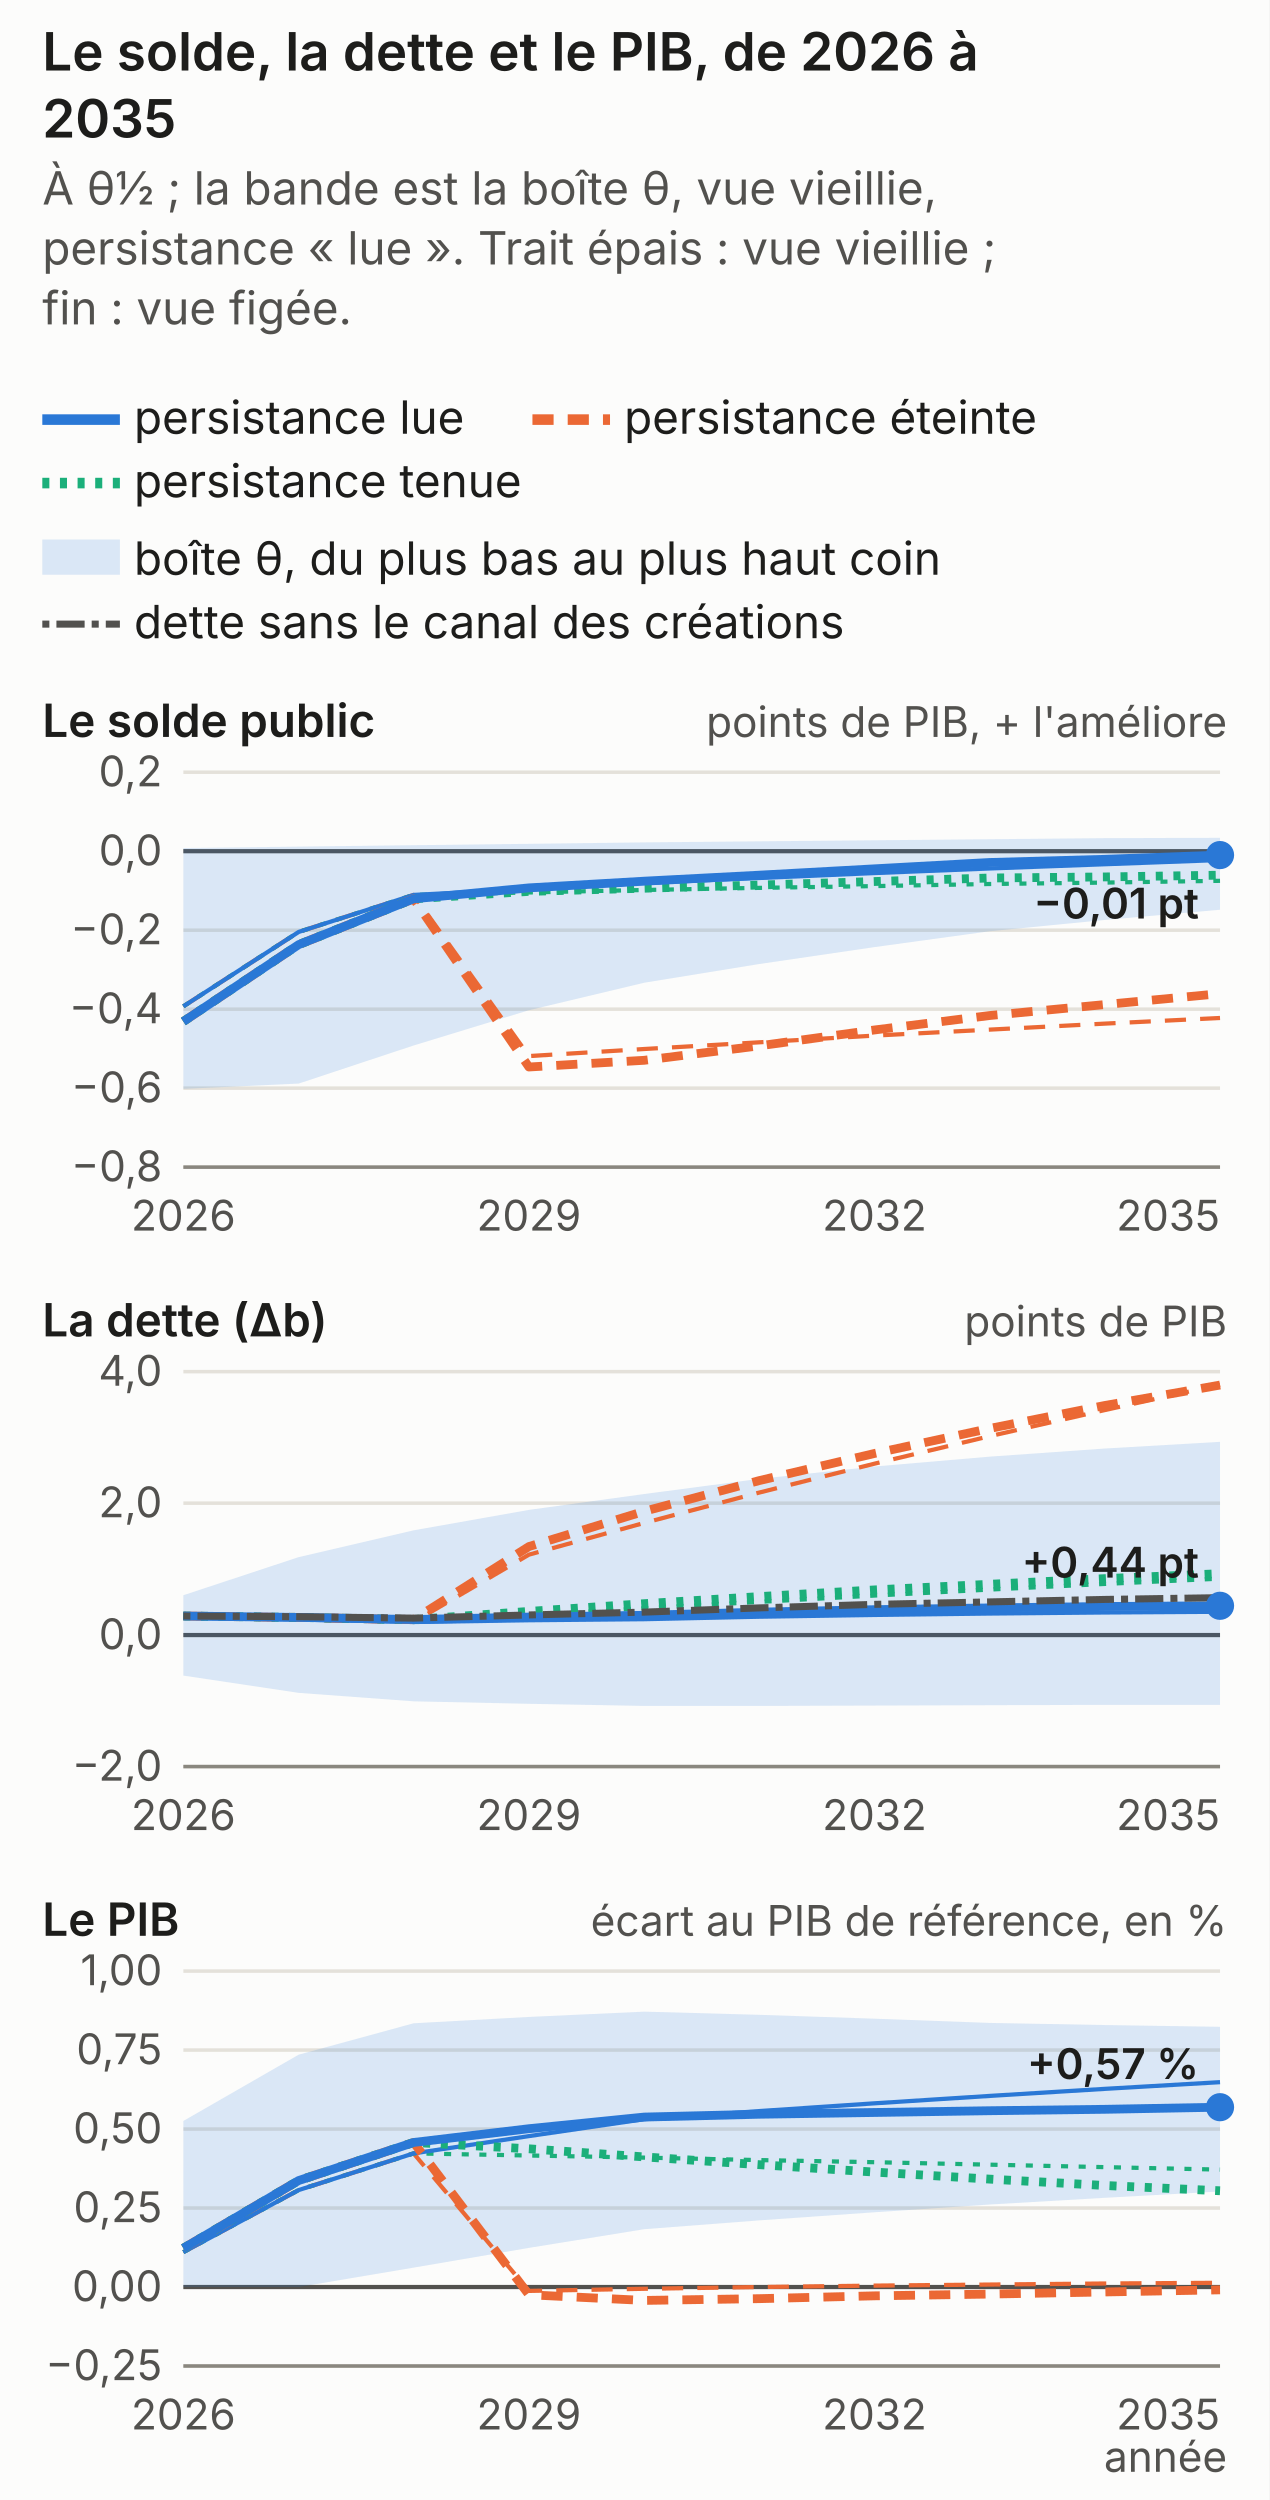
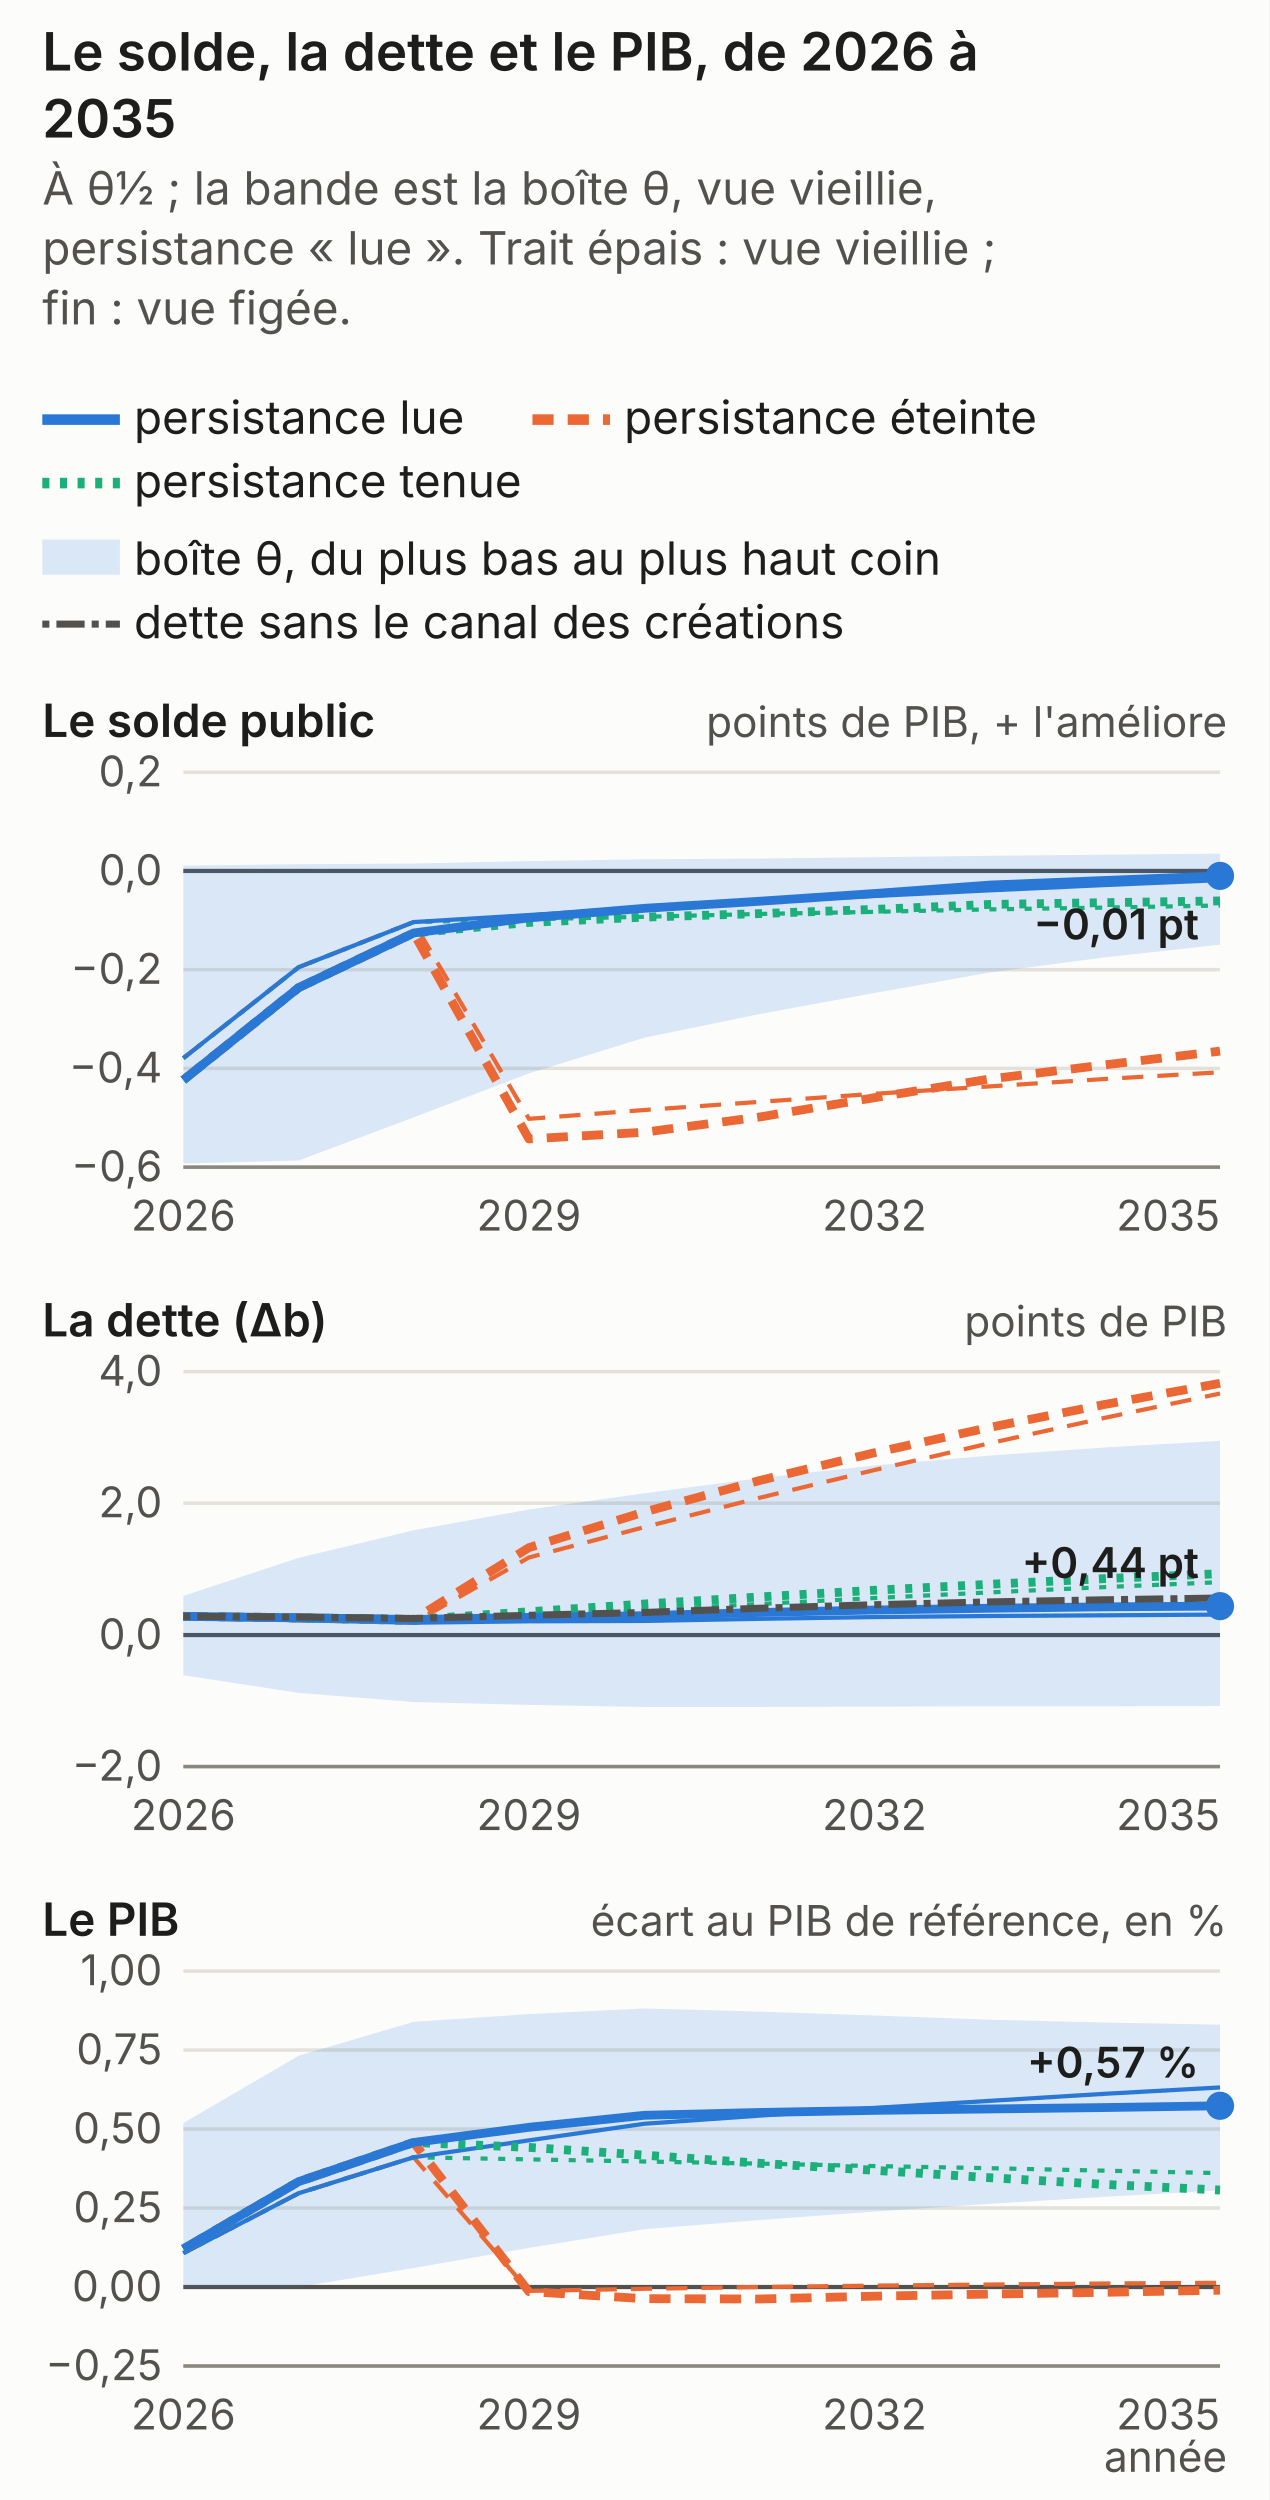
<svg xmlns="http://www.w3.org/2000/svg" viewBox="0 0 360 709" width="360" height="709" role="img" aria-labelledby="pres2027_bouamrane_programme-trajectoire-t pres2027_bouamrane_programme-trajectoire-d" font-size="13">
  <style>.g-fond{fill:#fcfcfb}.g-encre{fill:#1d1d1b}.g-doux{fill:#52514e}
.g-axe{stroke:#8a877f}.g-grille{stroke:#e4e1da}.g-zero{stroke:#52514e}
.g-s1{stroke:#2a78d6}.g-s2{stroke:#eb6834}.g-s3{stroke:#1baf7a}.g-s4{stroke:#6250d6}
.g-f1{fill:#2a78d6}.g-f2{fill:#eb6834}.g-f3{fill:#1baf7a}.g-f4{fill:#6250d6}
.g-bande{fill:#2a78d6;fill-opacity:.16}.g-plus{fill:#2a78d6}.g-moins{fill:#e34948}
.g-total{fill:#52514e}.g-lien{stroke:#8a877f}.g-sur{fill:#ffffff}
@media (prefers-color-scheme: dark){
.g-fond{fill:#1a1a19}.g-encre{fill:#ece9e2}.g-doux{fill:#c3c2b7}
.g-axe{stroke:#8f8b80}.g-grille{stroke:#33322f}.g-zero{stroke:#c3c2b7}
.g-s1{stroke:#3987e5}.g-s2{stroke:#d95926}.g-s3{stroke:#199e70}.g-s4{stroke:#9085e9}
.g-f1{fill:#3987e5}.g-f2{fill:#d95926}.g-f3{fill:#199e70}.g-f4{fill:#9085e9}
.g-bande{fill:#3987e5;fill-opacity:.24}.g-plus{fill:#3987e5}.g-moins{fill:#e66767}
.g-total{fill:#6b6862}.g-lien{stroke:#8f8b80}}
text{font-family:system-ui,-apple-system,"Segoe UI",sans-serif}</style>
  <rect class="g-fond" fill="#fcfcfb" x="0" y="0" width="360" height="709" />
  <text class="g-encre" fill="#1d1d1b" x="12" y="20" text-anchor="start" font-size="15" font-weight="600">Le solde, la dette et le PIB, de 2026 à</text>
  <text class="g-encre" fill="#1d1d1b" x="12" y="39" text-anchor="start" font-size="15" font-weight="600">2035</text>
  <text class="g-doux" fill="#52514e" x="12" y="58" text-anchor="start">À θ½ ; la bande est la boîte θ, vue vieillie,</text>
  <text class="g-doux" fill="#52514e" x="12" y="75" text-anchor="start">persistance « lue ». Trait épais : vue vieillie ;</text>
  <text class="g-doux" fill="#52514e" x="12" y="92" text-anchor="start">fin : vue figée.</text>
  <line class="g-s1" stroke="#2a78d6" stroke-width="3" x1="12" y1="119" x2="34" y2="119" />
  <text class="g-encre" fill="#1d1d1b" x="38" y="123" text-anchor="start">persistance lue</text>
  <line class="g-s2" stroke="#eb6834" stroke-width="3" stroke-dasharray="6 4" x1="151" y1="119" x2="173" y2="119" />
  <text class="g-encre" fill="#1d1d1b" x="177" y="123" text-anchor="start">persistance éteinte</text>
  <line class="g-s3" stroke="#1baf7a" stroke-width="3" stroke-dasharray="2 3" x1="12" y1="137" x2="34" y2="137" />
  <text class="g-encre" fill="#1d1d1b" x="38" y="141" text-anchor="start">persistance tenue</text>
  <rect class="g-bande" fill="#2a78d6" fill-opacity=".16" x="12" y="153" width="22" height="10" />
  <text class="g-encre" fill="#1d1d1b" x="38" y="163" text-anchor="start">boîte θ, du plus bas au plus haut coin</text>
  <line class="g-zero" stroke="#52514e" stroke-width="2" stroke-dasharray="2 2 8 2" x1="12" y1="177" x2="34" y2="177" />
  <text class="g-encre" fill="#1d1d1b" x="38" y="181" text-anchor="start">dette sans le canal des créations</text>
  <text class="g-encre" fill="#1d1d1b" x="12" y="209" text-anchor="start" font-weight="600">Le solde public</text>
  <text class="g-doux" fill="#52514e" x="348" y="209" text-anchor="end" font-size="12">points de PIB, + l'améliore</text>
  <line class="g-grille" stroke="#e4e1da" stroke-width="1" x1="52" y1="331" x2="346" y2="331" />
-   <text class="g-doux" fill="#52514e" x="46" y="335" text-anchor="end" font-size="12">−0,8</text>
-   <line class="g-grille" stroke="#e4e1da" stroke-width="1" x1="52" y1="308.6" x2="346" y2="308.6" />
-   <text class="g-doux" fill="#52514e" x="46" y="312.6" text-anchor="end" font-size="12">−0,6</text>
-   <line class="g-grille" stroke="#e4e1da" stroke-width="1" x1="52" y1="286.2" x2="346" y2="286.2" />
-   <text class="g-doux" fill="#52514e" x="46" y="290.2" text-anchor="end" font-size="12">−0,4</text>
-   <line class="g-grille" stroke="#e4e1da" stroke-width="1" x1="52" y1="263.8" x2="346" y2="263.8" />
-   <text class="g-doux" fill="#52514e" x="46" y="267.8" text-anchor="end" font-size="12">−0,2</text>
-   <line class="g-grille" stroke="#e4e1da" stroke-width="1" x1="52" y1="241.4" x2="346" y2="241.4" />
-   <text class="g-doux" fill="#52514e" x="46" y="245.4" text-anchor="end" font-size="12">0,0</text>
+   <text class="g-doux" fill="#52514e" x="46" y="335" text-anchor="end" font-size="12">−0,6</text>
+   <line class="g-grille" stroke="#e4e1da" stroke-width="1" x1="52" y1="303" x2="346" y2="303" />
+   <text class="g-doux" fill="#52514e" x="46" y="307" text-anchor="end" font-size="12">−0,4</text>
+   <line class="g-grille" stroke="#e4e1da" stroke-width="1" x1="52" y1="275" x2="346" y2="275" />
+   <text class="g-doux" fill="#52514e" x="46" y="279" text-anchor="end" font-size="12">−0,2</text>
+   <line class="g-grille" stroke="#e4e1da" stroke-width="1" x1="52" y1="247" x2="346" y2="247" />
+   <text class="g-doux" fill="#52514e" x="46" y="251" text-anchor="end" font-size="12">0,0</text>
  <line class="g-grille" stroke="#e4e1da" stroke-width="1" x1="52" y1="219" x2="346" y2="219" />
  <text class="g-doux" fill="#52514e" x="46" y="223" text-anchor="end" font-size="12">0,2</text>
-   <line class="g-zero" stroke="#52514e" stroke-width="1.2" x1="52" y1="241.4" x2="346" y2="241.4" />
-   <polygon class="g-bande" fill="#2a78d6" fill-opacity=".16" points="52,240.5 84.7,240.1 117.3,239.7 150,239.3 182.7,238.9 215.3,238.6 248,238.3 280.7,238 313.3,237.7 346,237.6 346,258 313.3,260.9 280.7,264.1 248,268.6 215.3,273.4 182.7,278.7 150,286.5 117.3,296.5 84.7,307.3 52,308.8" />
-   <polyline class="g-s2" stroke="#eb6834" fill="none" stroke-width="1.2" stroke-dasharray="6 4" stroke-linejoin="round" points="52,285.4 84.7,264.3 117.3,253.8 150,299.5 182.7,297.5 215.3,295.6 248,293.7 280.7,292 313.3,290.3 346,288.7" />
-   <polyline class="g-s3" stroke="#1baf7a" fill="none" stroke-width="1.2" stroke-dasharray="2 3" stroke-linejoin="round" points="52,285.4 84.7,264.3 117.3,253.8 150,253.1 182.7,252.4 215.3,251.8 248,251.3 280.7,250.7 313.3,250.3 346,249.8" />
-   <polyline class="g-s1" stroke="#2a78d6" fill="none" stroke-width="1.2" stroke-linejoin="round" points="52,285.4 84.7,264.3 117.3,253.8 150,252.1 182.7,250.4 215.3,249 248,247.6 280.7,246.3 313.3,245.1 346,243.9" />
-   <polyline class="g-s2" stroke="#eb6834" fill="none" stroke-width="2.5" stroke-dasharray="6 4" stroke-linejoin="round" points="52,289.7 84.7,267.9 117.3,254.9 150,302.6 182.7,300.7 215.3,296.6 248,292.1 280.7,288 313.3,284.9 346,281.8" />
-   <polyline class="g-s3" stroke="#1baf7a" fill="none" stroke-width="2.5" stroke-dasharray="2 3" stroke-linejoin="round" points="52,289.7 84.7,267.9 117.3,254.9 150,252.8 182.7,251.9 215.3,251 248,250 280.7,249 313.3,248.7 346,248.2" />
-   <polyline class="g-s1" stroke="#2a78d6" fill="none" stroke-width="2.5" stroke-linejoin="round" points="52,289.7 84.7,267.9 117.3,254.9 150,251.8 182.7,249.9 215.3,248.2 248,246.4 280.7,244.6 313.3,243.7 346,242.5" />
-   <circle class="g-f1" fill="#2a78d6" cx="346" cy="242.5" r="4" />
-   <text class="g-encre" fill="#1d1d1b" x="340" y="260.5" text-anchor="end" font-size="12" font-weight="600">−0,01 pt</text>
+   <line class="g-zero" stroke="#52514e" stroke-width="1.2" x1="52" y1="247" x2="346" y2="247" />
+   <polygon class="g-bande" fill="#2a78d6" fill-opacity=".16" points="52,245.5 84.7,245.1 117.3,244.9 150,244.2 182.7,243.7 215.3,243.5 248,243.1 280.7,242.7 313.3,242.4 346,242.1 346,267.9 313.3,271.5 280.7,275.8 248,281.6 215.3,287.6 182.7,294.3 150,304.4 117.3,316.9 84.7,329.1 52,330" />
+   <polyline class="g-s2" stroke="#eb6834" fill="none" stroke-width="1.2" stroke-dasharray="6 4" stroke-linejoin="round" points="52,300.1 84.7,274.3 117.3,261.5 150,317.3 182.7,314.8 215.3,312.5 248,310.2 280.7,308.1 313.3,306 346,304.1" />
+   <polyline class="g-s3" stroke="#1baf7a" fill="none" stroke-width="1.2" stroke-dasharray="2 3" stroke-linejoin="round" points="52,300.1 84.7,274.3 117.3,261.5 150,260.7 182.7,260 215.3,259.2 248,258.6 280.7,257.9 313.3,257.4 346,256.8" />
+   <polyline class="g-s1" stroke="#2a78d6" fill="none" stroke-width="1.2" stroke-linejoin="round" points="52,300.1 84.7,274.3 117.3,261.5 150,259.5 182.7,257.5 215.3,255.7 248,254.1 280.7,252.5 313.3,251 346,249.6" />
+   <polyline class="g-s2" stroke="#eb6834" fill="none" stroke-width="2.5" stroke-dasharray="6 4" stroke-linejoin="round" points="52,306.3 84.7,280.1 117.3,264.6 150,323 182.7,321.1 215.3,316.8 248,311.3 280.7,306 313.3,302 346,298.1" />
+   <polyline class="g-s3" stroke="#1baf7a" fill="none" stroke-width="2.5" stroke-dasharray="2 3" stroke-linejoin="round" points="52,306.3 84.7,280.1 117.3,264.6 150,261.6 182.7,260.1 215.3,259.1 248,257.9 280.7,256.5 313.3,256 346,255.5" />
+   <polyline class="g-s1" stroke="#2a78d6" fill="none" stroke-width="2.5" stroke-linejoin="round" points="52,306.3 84.7,280.1 117.3,264.6 150,260.3 182.7,257.6 215.3,255.6 248,253.4 280.7,251 313.3,249.7 346,248.4" />
+   <circle class="g-f1" fill="#2a78d6" cx="346" cy="248.4" r="4" />
+   <text class="g-encre" fill="#1d1d1b" x="340" y="266.4" text-anchor="end" font-size="12" font-weight="600">−0,01 pt</text>
  <line class="g-axe" stroke="#8a877f" stroke-width="1" x1="52" y1="331" x2="346" y2="331" />
  <text class="g-doux" fill="#52514e" x="52" y="349" text-anchor="middle" font-size="12">2026</text>
  <text class="g-doux" fill="#52514e" x="150" y="349" text-anchor="middle" font-size="12">2029</text>
  <text class="g-doux" fill="#52514e" x="248" y="349" text-anchor="middle" font-size="12">2032</text>
  <text class="g-doux" fill="#52514e" x="346" y="349" text-anchor="end" font-size="12">2035</text>
  <text class="g-encre" fill="#1d1d1b" x="12" y="379" text-anchor="start" font-weight="600">La dette (Δb)</text>
  <text class="g-doux" fill="#52514e" x="348" y="379" text-anchor="end" font-size="12">points de PIB</text>
  <line class="g-grille" stroke="#e4e1da" stroke-width="1" x1="52" y1="501" x2="346" y2="501" />
  <text class="g-doux" fill="#52514e" x="46" y="505" text-anchor="end" font-size="12">−2,0</text>
  <line class="g-grille" stroke="#e4e1da" stroke-width="1" x1="52" y1="463.7" x2="346" y2="463.7" />
  <text class="g-doux" fill="#52514e" x="46" y="467.7" text-anchor="end" font-size="12">0,0</text>
  <line class="g-grille" stroke="#e4e1da" stroke-width="1" x1="52" y1="426.3" x2="346" y2="426.3" />
  <text class="g-doux" fill="#52514e" x="46" y="430.3" text-anchor="end" font-size="12">2,0</text>
  <line class="g-grille" stroke="#e4e1da" stroke-width="1" x1="52" y1="389" x2="346" y2="389" />
  <text class="g-doux" fill="#52514e" x="46" y="393" text-anchor="end" font-size="12">4,0</text>
  <line class="g-zero" stroke="#52514e" stroke-width="1.2" x1="52" y1="463.7" x2="346" y2="463.7" />
-   <polygon class="g-bande" fill="#2a78d6" fill-opacity=".16" points="52,452.4 84.7,441.6 117.3,434 150,428.2 182.7,423.7 215.3,419.4 248,415.9 280.7,413.1 313.3,410.8 346,408.9 346,483.5 313.3,483.5 280.7,483.6 248,483.7 215.3,483.8 182.7,483.8 150,483.2 117.3,482.5 84.7,480.1 52,475.2" />
-   <polyline class="g-s2" stroke="#eb6834" fill="none" stroke-width="1.2" stroke-dasharray="6 4" stroke-linejoin="round" points="52,458.8 84.7,459.3 117.3,460 150,440.9 182.7,431.9 215.3,423.3 248,415.1 280.7,407.3 313.3,399.9 346,392.7" />
-   <polyline class="g-s3" stroke="#1baf7a" fill="none" stroke-width="1.2" stroke-dasharray="2 3" stroke-linejoin="round" points="52,458.8 84.7,459.3 117.3,460 150,458 182.7,456.1 215.3,454.3 248,452.5 280.7,450.8 313.3,449.2 346,447.7" />
-   <polyline class="g-s1" stroke="#2a78d6" fill="none" stroke-width="1.2" stroke-linejoin="round" points="52,458.8 84.7,459.3 117.3,460 150,459.5 182.7,459.2 215.3,458.5 248,458 280.7,457.6 313.3,457.3 346,457.1" />
-   <polyline class="g-s2" stroke="#eb6834" fill="none" stroke-width="2.5" stroke-dasharray="6 4" stroke-linejoin="round" points="52,458.3 84.7,458.7 117.3,459.3 150,438.6 182.7,428.6 215.3,419.9 248,412.2 280.7,405.1 313.3,398.6 346,392.8" />
-   <polyline class="g-s3" stroke="#1baf7a" fill="none" stroke-width="2.5" stroke-dasharray="2 3" stroke-linejoin="round" points="52,458.3 84.7,458.7 117.3,459.3 150,457 182.7,454.8 215.3,452.8 248,450.9 280.7,449.3 313.3,447.7 346,446.3" />
-   <polyline class="g-s1" stroke="#2a78d6" fill="none" stroke-width="2.5" stroke-linejoin="round" points="52,458.3 84.7,458.7 117.3,459.3 150,458.6 182.7,458.1 215.3,457.2 248,456.5 280.7,456 313.3,455.6 346,455.4" />
-   <polyline class="g-zero" stroke="#52514e" fill="none" stroke-width="2" stroke-dasharray="2 2 8 2" points="52,458.3 84.7,458.5 117.3,458.9 150,458 182.7,457.2 215.3,456 248,455 280.7,454.3 313.3,453.6 346,453.1" />
-   <circle class="g-f1" fill="#2a78d6" cx="346" cy="455.4" r="4" />
-   <text class="g-encre" fill="#1d1d1b" x="340" y="447.4" text-anchor="end" font-size="12" font-weight="600">+0,44 pt</text>
+   <polygon class="g-bande" fill="#2a78d6" fill-opacity=".16" points="52,452.6 84.7,441.8 117.3,434 150,428.1 182.7,423.5 215.3,419.2 248,415.6 280.7,412.8 313.3,410.5 346,408.6 346,483.8 313.3,483.9 280.7,483.9 248,484 215.3,484.1 182.7,484.1 150,483.5 117.3,482.7 84.7,480.1 52,475.1" />
+   <polyline class="g-s2" stroke="#eb6834" fill="none" stroke-width="1.2" stroke-dasharray="6 4" stroke-linejoin="round" points="52,458.9 84.7,459.5 117.3,460.2 150,441.7 182.7,433.1 215.3,424.8 248,416.9 280.7,409.3 313.3,402.1 346,395.2" />
+   <polyline class="g-s3" stroke="#1baf7a" fill="none" stroke-width="1.2" stroke-dasharray="2 3" stroke-linejoin="round" points="52,458.9 84.7,459.5 117.3,460.2 150,458.4 182.7,456.6 215.3,454.9 248,453.2 280.7,451.6 313.3,450.1 346,448.7" />
+   <polyline class="g-s1" stroke="#2a78d6" fill="none" stroke-width="1.2" stroke-linejoin="round" points="52,458.9 84.7,459.5 117.3,460.2 150,459.8 182.7,459.7 215.3,459.1 248,458.6 280.7,458.3 313.3,458.1 346,457.9" />
+   <polyline class="g-s2" stroke="#eb6834" fill="none" stroke-width="2.5" stroke-dasharray="6 4" stroke-linejoin="round" points="52,458.4 84.7,458.8 117.3,459.3 150,438.9 182.7,428.8 215.3,419.9 248,412 280.7,404.8 313.3,398.3 346,392.3" />
+   <polyline class="g-s3" stroke="#1baf7a" fill="none" stroke-width="2.5" stroke-dasharray="2 3" stroke-linejoin="round" points="52,458.4 84.7,458.8 117.3,459.3 150,457.1 182.7,454.9 215.3,452.9 248,451 280.7,449.3 313.3,447.7 346,446.3" />
+   <polyline class="g-s1" stroke="#2a78d6" fill="none" stroke-width="2.5" stroke-linejoin="round" points="52,458.4 84.7,458.8 117.3,459.3 150,458.7 182.7,458.2 215.3,457.3 248,456.6 280.7,456.1 313.3,455.7 346,455.5" />
+   <polyline class="g-zero" stroke="#52514e" fill="none" stroke-width="2" stroke-dasharray="2 2 8 2" points="52,458.4 84.7,458.6 117.3,459 150,458.1 182.7,457.3 215.3,456.1 248,455.1 280.7,454.3 313.3,453.7 346,453.2" />
+   <circle class="g-f1" fill="#2a78d6" cx="346" cy="455.5" r="4" />
+   <text class="g-encre" fill="#1d1d1b" x="340" y="447.5" text-anchor="end" font-size="12" font-weight="600">+0,44 pt</text>
  <line class="g-axe" stroke="#8a877f" stroke-width="1" x1="52" y1="501" x2="346" y2="501" />
  <text class="g-doux" fill="#52514e" x="52" y="519" text-anchor="middle" font-size="12">2026</text>
  <text class="g-doux" fill="#52514e" x="150" y="519" text-anchor="middle" font-size="12">2029</text>
  <text class="g-doux" fill="#52514e" x="248" y="519" text-anchor="middle" font-size="12">2032</text>
  <text class="g-doux" fill="#52514e" x="346" y="519" text-anchor="end" font-size="12">2035</text>
  <text class="g-encre" fill="#1d1d1b" x="12" y="549" text-anchor="start" font-weight="600">Le PIB</text>
  <text class="g-doux" fill="#52514e" x="348" y="549" text-anchor="end" font-size="12">écart au PIB de référence, en %</text>
  <line class="g-grille" stroke="#e4e1da" stroke-width="1" x1="52" y1="671" x2="346" y2="671" />
  <text class="g-doux" fill="#52514e" x="46" y="675" text-anchor="end" font-size="12">−0,25</text>
  <line class="g-grille" stroke="#e4e1da" stroke-width="1" x1="52" y1="648.6" x2="346" y2="648.6" />
  <text class="g-doux" fill="#52514e" x="46" y="652.6" text-anchor="end" font-size="12">0,00</text>
  <line class="g-grille" stroke="#e4e1da" stroke-width="1" x1="52" y1="626.2" x2="346" y2="626.2" />
  <text class="g-doux" fill="#52514e" x="46" y="630.2" text-anchor="end" font-size="12">0,25</text>
  <line class="g-grille" stroke="#e4e1da" stroke-width="1" x1="52" y1="603.8" x2="346" y2="603.8" />
  <text class="g-doux" fill="#52514e" x="46" y="607.8" text-anchor="end" font-size="12">0,50</text>
  <line class="g-grille" stroke="#e4e1da" stroke-width="1" x1="52" y1="581.4" x2="346" y2="581.4" />
  <text class="g-doux" fill="#52514e" x="46" y="585.4" text-anchor="end" font-size="12">0,75</text>
  <line class="g-grille" stroke="#e4e1da" stroke-width="1" x1="52" y1="559" x2="346" y2="559" />
  <text class="g-doux" fill="#52514e" x="46" y="563" text-anchor="end" font-size="12">1,00</text>
  <line class="g-zero" stroke="#52514e" stroke-width="1.2" x1="52" y1="648.6" x2="346" y2="648.6" />
-   <polygon class="g-bande" fill="#2a78d6" fill-opacity=".16" points="52,601.5 84.7,582.7 117.3,573.8 150,572 182.7,570.5 215.3,571.4 248,572.5 280.7,573.7 313.3,574.3 346,574.8 346,621.5 313.3,623.3 280.7,625.2 248,627.4 215.3,629.7 182.7,632.2 150,637.5 117.3,643.1 84.7,648.6 52,648.6" />
-   <polyline class="g-s2" stroke="#eb6834" fill="none" stroke-width="1.2" stroke-dasharray="6 4" stroke-linejoin="round" points="52,638.7 84.7,621.1 117.3,610.7 150,649.7 182.7,649.1 215.3,648.6 248,648.2 280.7,647.9 313.3,647.6 346,647.4" />
-   <polyline class="g-s3" stroke="#1baf7a" fill="none" stroke-width="1.2" stroke-dasharray="2 3" stroke-linejoin="round" points="52,638.7 84.7,621.1 117.3,610.7 150,611.3 182.7,611.9 215.3,612.6 248,613.2 280.7,613.9 313.3,614.6 346,615.3" />
-   <polyline class="g-s1" stroke="#2a78d6" fill="none" stroke-width="1.2" stroke-linejoin="round" points="52,638.7 84.7,621.1 117.3,610.7 150,605.8 182.7,601 215.3,598.7 248,596.5 280.7,594.4 313.3,592.4 346,590.5" />
-   <polyline class="g-s2" stroke="#eb6834" fill="none" stroke-width="2.5" stroke-dasharray="6 4" stroke-linejoin="round" points="52,637.6 84.7,618.4 117.3,607.6 150,650.8 182.7,652.4 215.3,651.9 248,651.1 280.7,650.6 313.3,650 346,649.4" />
-   <polyline class="g-s3" stroke="#1baf7a" fill="none" stroke-width="2.5" stroke-dasharray="2 3" stroke-linejoin="round" points="52,637.6 84.7,618.4 117.3,607.6 150,609.4 182.7,611.7 215.3,613.9 248,616 280.7,618 313.3,619.8 346,621.3" />
-   <polyline class="g-s1" stroke="#2a78d6" fill="none" stroke-width="2.5" stroke-linejoin="round" points="52,637.6 84.7,618.4 117.3,607.6 150,603.7 182.7,600.4 215.3,599.6 248,599.1 280.7,598.6 313.3,598.2 346,597.6" />
-   <circle class="g-f1" fill="#2a78d6" cx="346" cy="597.6" r="4" />
-   <text class="g-encre" fill="#1d1d1b" x="340" y="589.6" text-anchor="end" font-size="12" font-weight="600">+0,57 %</text>
+   <polygon class="g-bande" fill="#2a78d6" fill-opacity=".16" points="52,602.1 84.7,583 117.3,573.4 150,571.2 182.7,569.6 215.3,570.5 248,571.6 280.7,572.8 313.3,573.6 346,574.2 346,621.2 313.3,623 280.7,625 248,627.2 215.3,629.6 182.7,632.2 150,637.5 117.3,643.2 84.7,648.6 52,648.6" />
+   <polyline class="g-s2" stroke="#eb6834" fill="none" stroke-width="1.2" stroke-dasharray="6 4" stroke-linejoin="round" points="52,639 84.7,622 117.3,611.8 150,649.7 182.7,649.1 215.3,648.6 248,648.2 280.7,647.9 313.3,647.6 346,647.4" />
+   <polyline class="g-s3" stroke="#1baf7a" fill="none" stroke-width="1.2" stroke-dasharray="2 3" stroke-linejoin="round" points="52,639 84.7,622 117.3,611.8 150,612.4 182.7,613 215.3,613.6 248,614.3 280.7,614.9 313.3,615.6 346,616.3" />
+   <polyline class="g-s1" stroke="#2a78d6" fill="none" stroke-width="1.2" stroke-linejoin="round" points="52,639 84.7,622 117.3,611.8 150,607 182.7,602.3 215.3,600 248,597.8 280.7,595.8 313.3,593.8 346,592" />
+   <polyline class="g-s2" stroke="#eb6834" fill="none" stroke-width="2.5" stroke-dasharray="6 4" stroke-linejoin="round" points="52,637.8 84.7,618.7 117.3,607.6 150,649.9 182.7,651.9 215.3,652 248,651.2 280.7,650.6 313.3,650.1 346,649.5" />
+   <polyline class="g-s3" stroke="#1baf7a" fill="none" stroke-width="2.5" stroke-dasharray="2 3" stroke-linejoin="round" points="52,637.8 84.7,618.7 117.3,607.6 150,609 182.7,611.2 215.3,613.5 248,615.5 280.7,617.6 313.3,619.5 346,621.1" />
+   <polyline class="g-s1" stroke="#2a78d6" fill="none" stroke-width="2.5" stroke-linejoin="round" points="52,637.8 84.7,618.7 117.3,607.6 150,603.3 182.7,599.9 215.3,599.1 248,598.5 280.7,598.1 313.3,597.7 346,597.2" />
+   <circle class="g-f1" fill="#2a78d6" cx="346" cy="597.2" r="4" />
+   <text class="g-encre" fill="#1d1d1b" x="340" y="589.2" text-anchor="end" font-size="12" font-weight="600">+0,57 %</text>
  <line class="g-axe" stroke="#8a877f" stroke-width="1" x1="52" y1="671" x2="346" y2="671" />
  <text class="g-doux" fill="#52514e" x="52" y="689" text-anchor="middle" font-size="12">2026</text>
  <text class="g-doux" fill="#52514e" x="150" y="689" text-anchor="middle" font-size="12">2029</text>
  <text class="g-doux" fill="#52514e" x="248" y="689" text-anchor="middle" font-size="12">2032</text>
  <text class="g-doux" fill="#52514e" x="346" y="689" text-anchor="end" font-size="12">2035</text>
  <text class="g-doux" fill="#52514e" x="348" y="701" text-anchor="end" font-size="12">année</text>
</svg>
